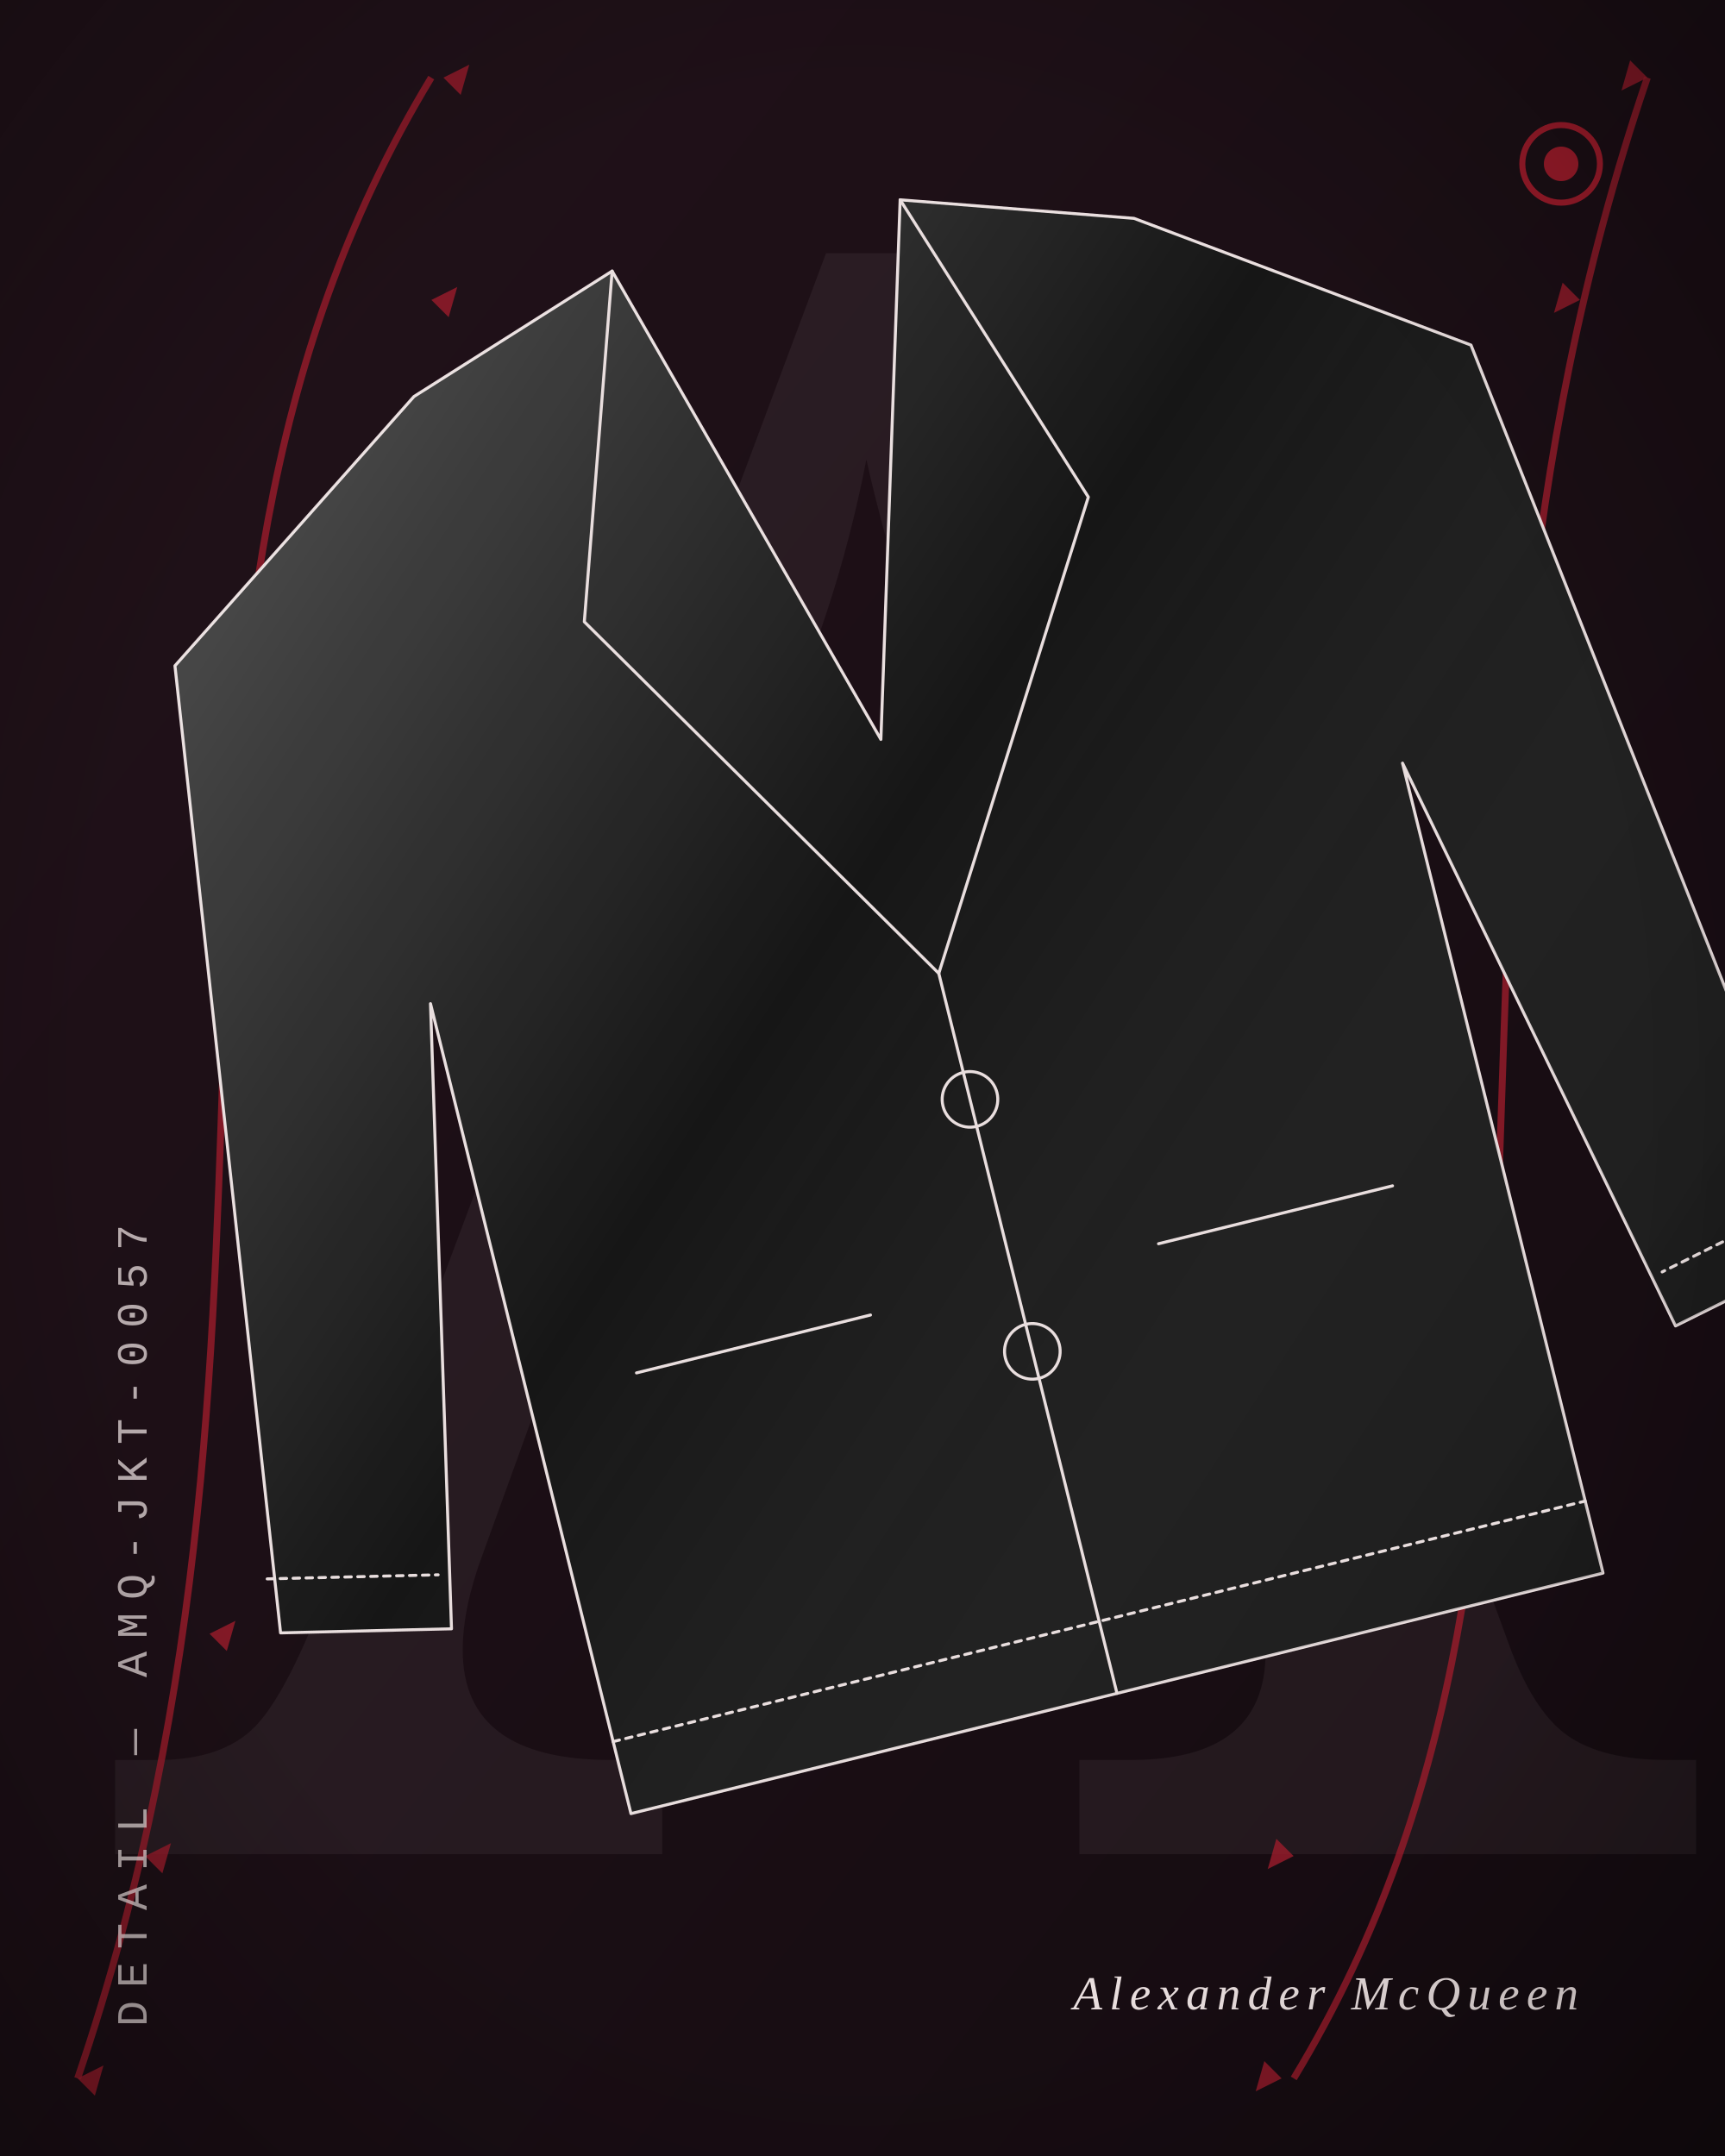
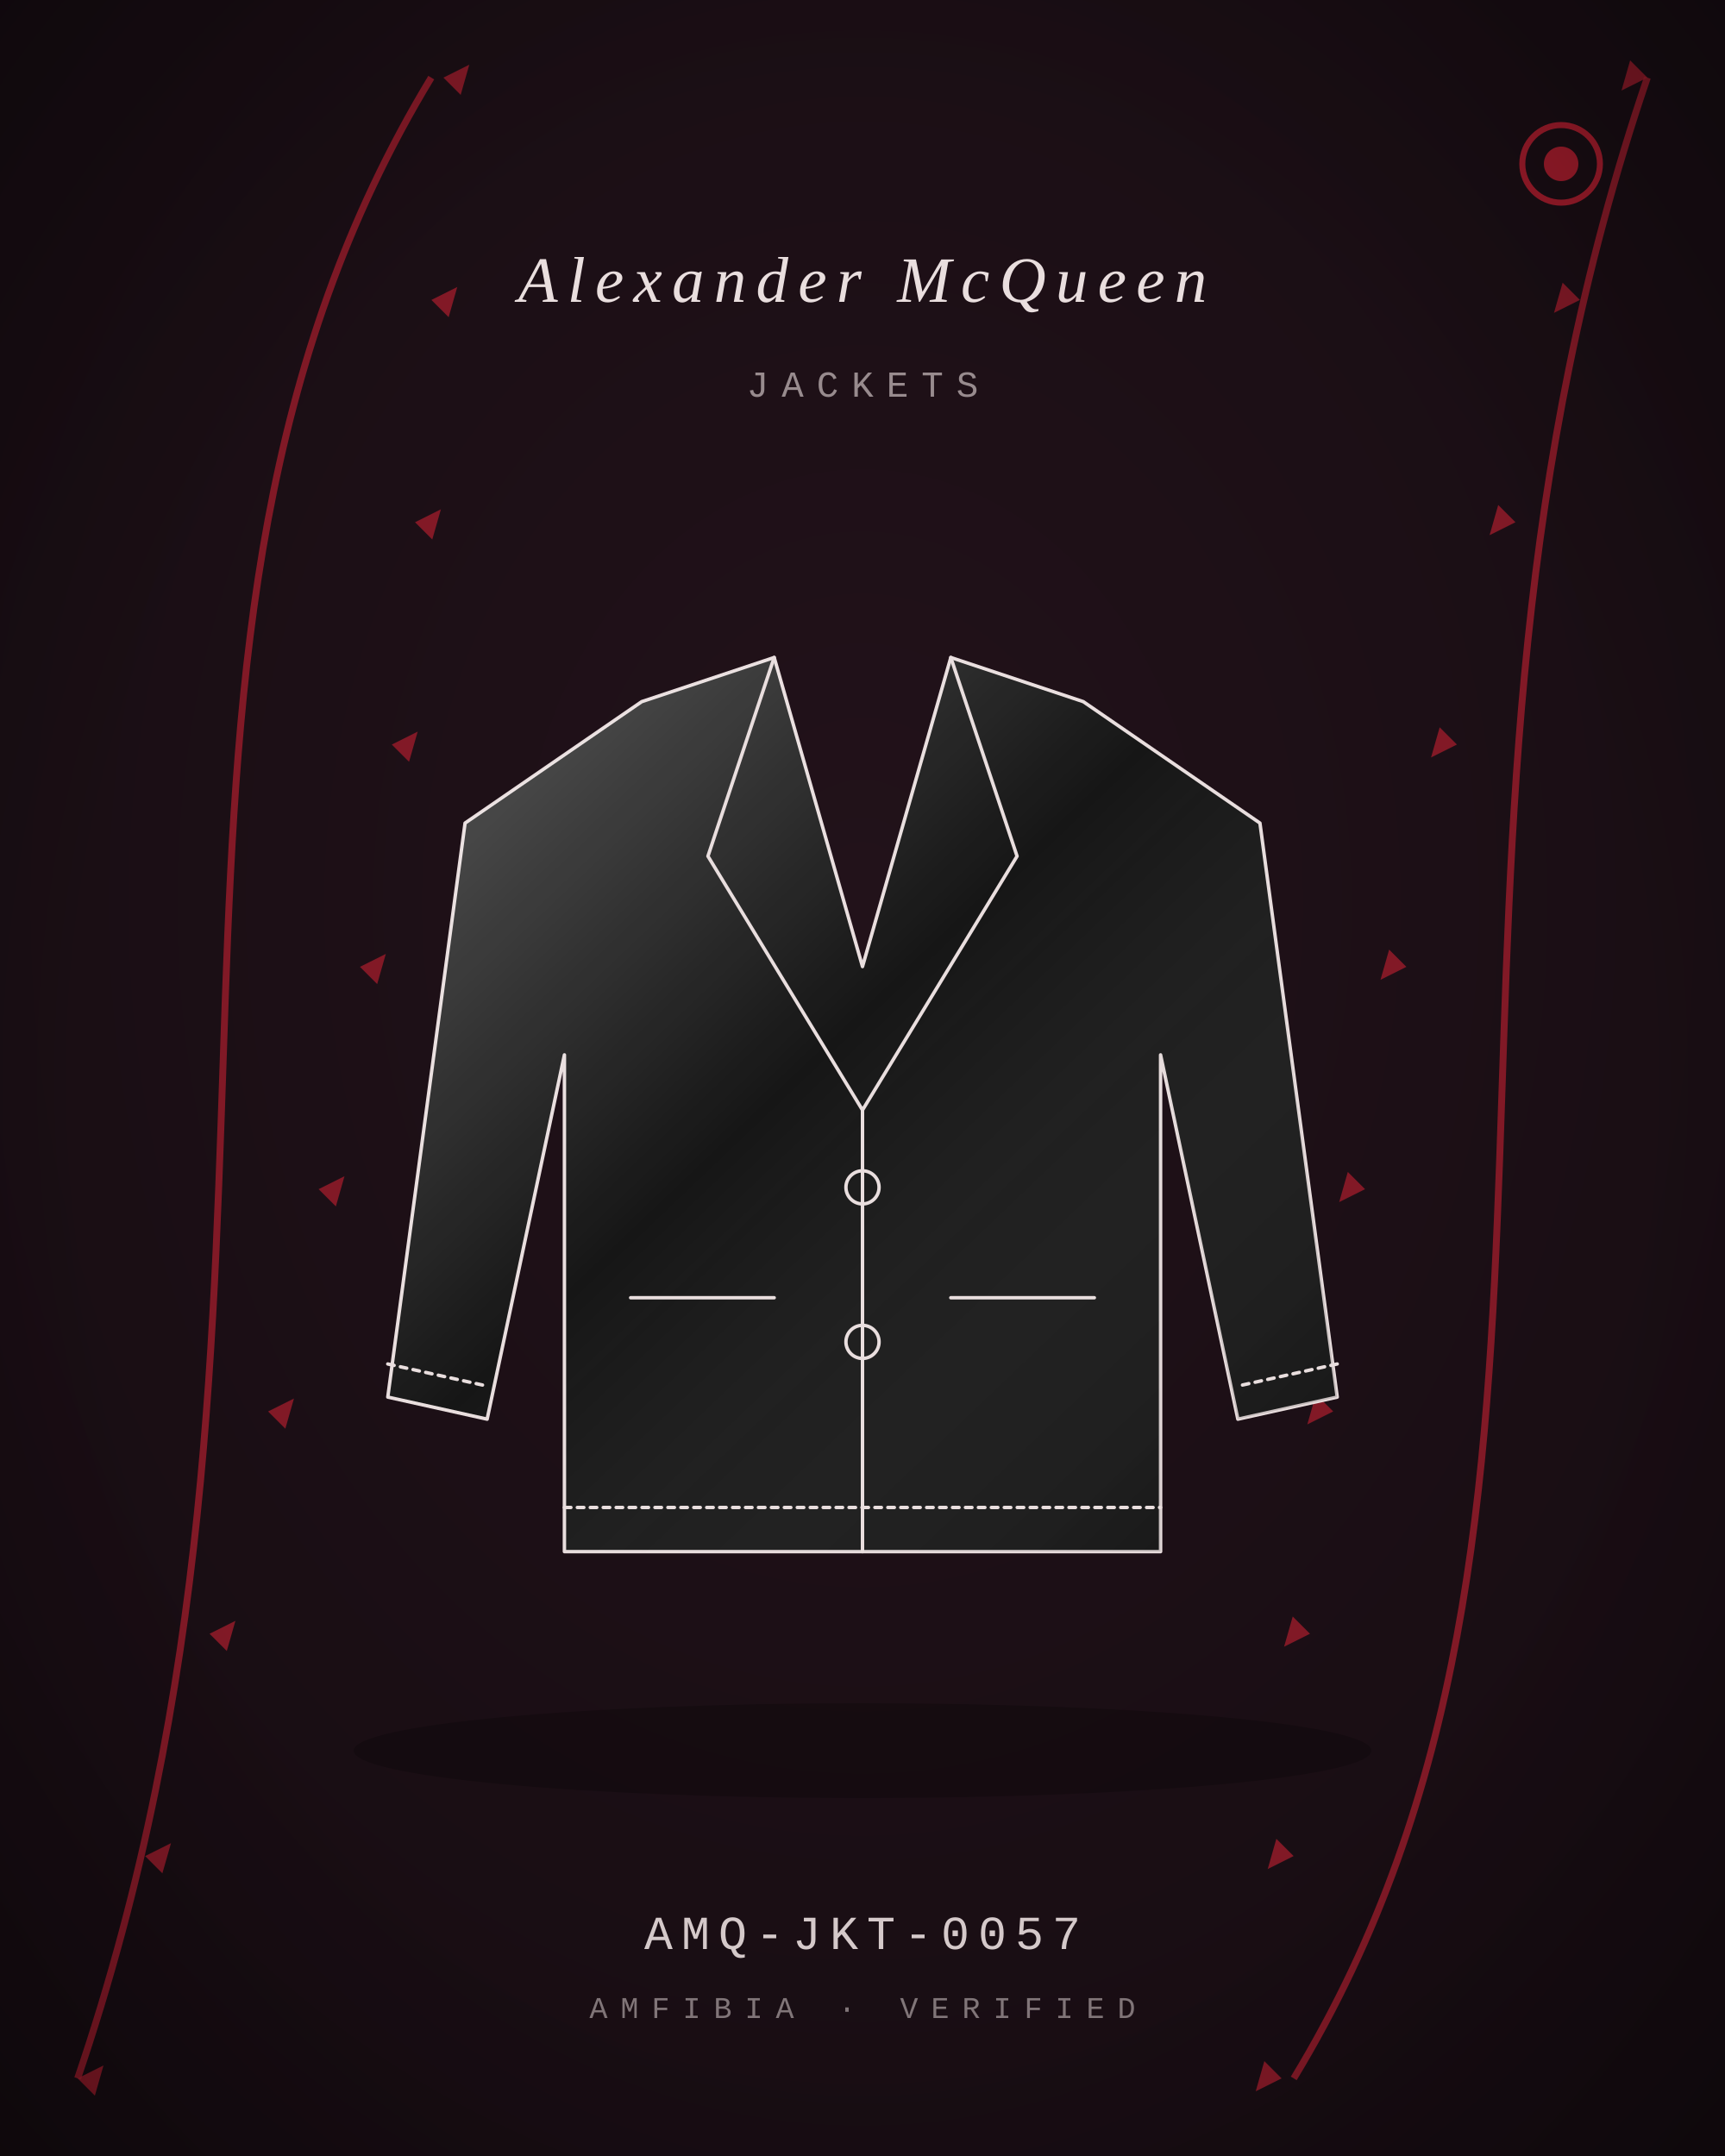
<svg xmlns="http://www.w3.org/2000/svg" viewBox="0 0 400 500" width="800" height="1000">
  <defs>
    <radialGradient id="bg" cx="50%" cy="42%" r="80%">
      <stop offset="0" stop-color="#22121A" />
      <stop offset="1" stop-color="#140B10" />
    </radialGradient>
    <linearGradient id="bgd" x1="0" y1="0" x2="1" y2="1">
      <stop offset="0" stop-color="#22121A" />
      <stop offset="1" stop-color="#140B10" />
    </linearGradient>
    <linearGradient id="sheen" x1="0" y1="0" x2="1" y2="1">
      <stop offset="0" stop-color="#fff" stop-opacity=".30" />
      <stop offset=".45" stop-color="#fff" stop-opacity="0" />
      <stop offset="1" stop-color="#000" stop-opacity=".22" />
    </linearGradient>
    <linearGradient id="multi" x1="0" y1="0" x2="1" y2="1">
      <stop offset="0" stop-color="#B3122E" />
      <stop offset=".35" stop-color="#C9A227" />
      <stop offset=".7" stop-color="#2F5D46" />
      <stop offset="1" stop-color="#3557A0" />
    </linearGradient>
    <radialGradient id="vig" cx="50%" cy="50%" r="75%">
      <stop offset=".6" stop-color="#000" stop-opacity="0" />
      <stop offset="1" stop-color="#000" stop-opacity=".35" />
    </radialGradient>
  </defs>
-   <rect width="400" height="500" fill="url(#bgd)" />
-   <text x="210" y="430" text-anchor="middle" font-family="Georgia, serif" font-size="520" fill="#E9DEDE" opacity="0.06">A</text>
+   <rect width="400" height="500" fill="url(#bg)" />
  <path d="M18 482 C 80 300, 20 150, 100 18 M382 18 C 320 200, 380 350, 300 482" fill="none" stroke="#9B1B2A" stroke-width="1.6" opacity="0.8" />
  <path d="M18 482 l6 -3 l-2 7 Z" fill="#9B1B2A" opacity="0.8" />
  <path d="M382 18 l-6 3 l2 -7 Z" fill="#9B1B2A" opacity="0.8" />
  <path d="M33.655 430.444 l6 -3 l-2 7 Z" fill="#9B1B2A" opacity="0.8" />
  <path d="M366.345 69.556 l-6 3 l2 -7 Z" fill="#9B1B2A" opacity="0.8" />
  <path d="M48.59 378.889 l6 -3 l-2 7 Z" fill="#9B1B2A" opacity="0.8" />
  <path d="M351.41 121.111 l-6 3 l2 -7 Z" fill="#9B1B2A" opacity="0.8" />
  <path d="M62.163 327.333 l6 -3 l-2 7 Z" fill="#9B1B2A" opacity="0.8" />
  <path d="M337.837 172.667 l-6 3 l2 -7 Z" fill="#9B1B2A" opacity="0.8" />
  <path d="M73.883 275.778 l6 -3 l-2 7 Z" fill="#9B1B2A" opacity="0.8" />
  <path d="M326.117 224.222 l-6 3 l2 -7 Z" fill="#9B1B2A" opacity="0.8" />
  <path d="M83.464 224.222 l6 -3 l-2 7 Z" fill="#9B1B2A" opacity="0.8" />
  <path d="M316.536 275.778 l-6 3 l2 -7 Z" fill="#9B1B2A" opacity="0.8" />
  <path d="M90.853 172.667 l6 -3 l-2 7 Z" fill="#9B1B2A" opacity="0.8" />
  <path d="M309.147 327.333 l-6 3 l2 -7 Z" fill="#9B1B2A" opacity="0.8" />
  <path d="M96.239 121.111 l6 -3 l-2 7 Z" fill="#9B1B2A" opacity="0.8" />
  <path d="M303.761 378.889 l-6 3 l2 -7 Z" fill="#9B1B2A" opacity="0.8" />
  <path d="M100.034 69.556 l6 -3 l-2 7 Z" fill="#9B1B2A" opacity="0.8" />
  <path d="M299.966 430.444 l-6 3 l2 -7 Z" fill="#9B1B2A" opacity="0.8" />
  <path d="M102.822 18 l6 -3 l-2 7 Z" fill="#9B1B2A" opacity="0.8" />
  <path d="M297.178 482 l-6 3 l2 -7 Z" fill="#9B1B2A" opacity="0.8" />
  <circle cx="362" cy="38" r="9" fill="none" stroke="#9B1B2A" stroke-width="1.4" />
  <circle cx="362" cy="38" r="4" fill="#9B1B2A" />
-   <g transform="rotate(-13.9 200 250) translate(8 20) scale(2.15)">
-     <path d="M60 24 L84 16 L100 72 L116 16 L140 24 L172 46 L186 150 L168 154 L154 88 L154 178 L46 178 L46 88 L32 154 L14 150 L28 46 Z" fill="#161616" stroke="#E9DEDE" stroke-width="1.4" stroke-linejoin="round" stroke-linecap="round" vector-effect="non-scaling-stroke" />
+   <ellipse cx="200" cy="406" rx="118" ry="11" fill="#000" opacity="0.22" />
+   <g transform="translate(72 132) scale(1.28)">
+     <path d="M60 24 L84 16 L100 72 L116 16 L140 24 L172 46 L186 150 L168 154 L154 88 L154 178 L46 178 L46 88 L32 154 L14 150 L28 46 Z" fill="#161616" stroke="#E9DEDE" stroke-width="1.6" stroke-linejoin="round" stroke-linecap="round" vector-effect="non-scaling-stroke" />
    <path d="M60 24 L84 16 L100 72 L116 16 L140 24 L172 46 L186 150 L168 154 L154 88 L154 178 L46 178 L46 88 L32 154 L14 150 L28 46 Z" fill="url(#sheen)" stroke="none" />
-     <path d="M84 16 L72 52 L100 98 L128 52 L116 16" fill="none" stroke="#E9DEDE" stroke-width="1.4" stroke-linejoin="round" stroke-linecap="round" vector-effect="non-scaling-stroke" />
-     <path d="M100 98 L100 178" fill="none" stroke="#E9DEDE" stroke-width="1.4" stroke-linejoin="round" stroke-linecap="round" vector-effect="non-scaling-stroke" />
-     <path d="M58 132 L84 132 M116 132 L142 132" fill="none" stroke="#E9DEDE" stroke-width="1.4" stroke-linejoin="round" stroke-linecap="round" vector-effect="non-scaling-stroke" />
-     <path d="M100 112 m-3 0 a3 3 0 1 0 6 0 a3 3 0 1 0 -6 0 M100 140 m-3 0 a3 3 0 1 0 6 0 a3 3 0 1 0 -6 0" fill="none" stroke="#E9DEDE" stroke-width="1.4" stroke-linejoin="round" stroke-linecap="round" vector-effect="non-scaling-stroke" />
-     <path d="M14 144 L32 148 M186 144 L168 148 M46 170 L154 170" fill="none" stroke="#E9DEDE" stroke-width="1.4" stroke-dasharray="3 3" stroke-linejoin="round" stroke-linecap="round" vector-effect="non-scaling-stroke" />
-   </g>
-   <g transform="translate(34 470) rotate(-90)">
-     <text x="0" y="0" text-anchor="start" font-family="'Courier New', Courier, monospace" font-size="10" letter-spacing="3" fill="#E9DEDE" opacity="0.75">DETAIL — AMQ-JKT-0057</text>
+     <path d="M84 16 L72 52 L100 98 L128 52 L116 16" fill="none" stroke="#E9DEDE" stroke-width="1.6" stroke-linejoin="round" stroke-linecap="round" vector-effect="non-scaling-stroke" />
+     <path d="M100 98 L100 178" fill="none" stroke="#E9DEDE" stroke-width="1.6" stroke-linejoin="round" stroke-linecap="round" vector-effect="non-scaling-stroke" />
+     <path d="M58 132 L84 132 M116 132 L142 132" fill="none" stroke="#E9DEDE" stroke-width="1.6" stroke-linejoin="round" stroke-linecap="round" vector-effect="non-scaling-stroke" />
+     <path d="M100 112 m-3 0 a3 3 0 1 0 6 0 a3 3 0 1 0 -6 0 M100 140 m-3 0 a3 3 0 1 0 6 0 a3 3 0 1 0 -6 0" fill="none" stroke="#E9DEDE" stroke-width="1.6" stroke-linejoin="round" stroke-linecap="round" vector-effect="non-scaling-stroke" />
+     <path d="M14 144 L32 148 M186 144 L168 148 M46 170 L154 170" fill="none" stroke="#E9DEDE" stroke-width="1.6" stroke-dasharray="3 3" stroke-linejoin="round" stroke-linecap="round" vector-effect="non-scaling-stroke" />
  </g>
  <g>
-     <text x="366" y="466" text-anchor="end" font-size="11" fill="#E9DEDE" font-family="Georgia, 'Times New Roman', serif" font-weight="400" letter-spacing="1.65" font-style="italic">Alexander McQueen</text>
+     <text x="200" y="70" text-anchor="middle" font-size="15" fill="#E9DEDE" font-family="Georgia, 'Times New Roman', serif" font-weight="400" letter-spacing="2.25" font-style="italic">Alexander McQueen</text>
  </g>
+   <text x="200" y="92" text-anchor="middle" font-family="'Courier New', Courier, monospace" font-size="8.5" letter-spacing="3" fill="#E9DEDE" opacity="0.6">JACKETS</text>
+   <text x="200" y="452" text-anchor="middle" font-family="'Courier New', Courier, monospace" font-size="11" letter-spacing="2" fill="#E9DEDE" opacity="0.9">AMQ-JKT-0057</text>
+   <text x="200" y="468" text-anchor="middle" font-family="'Courier New', Courier, monospace" font-size="7" letter-spacing="3" fill="#E9DEDE" opacity="0.5">AMFIBIA · VERIFIED</text>
  <rect width="400" height="500" fill="url(#vig)" />
</svg>
